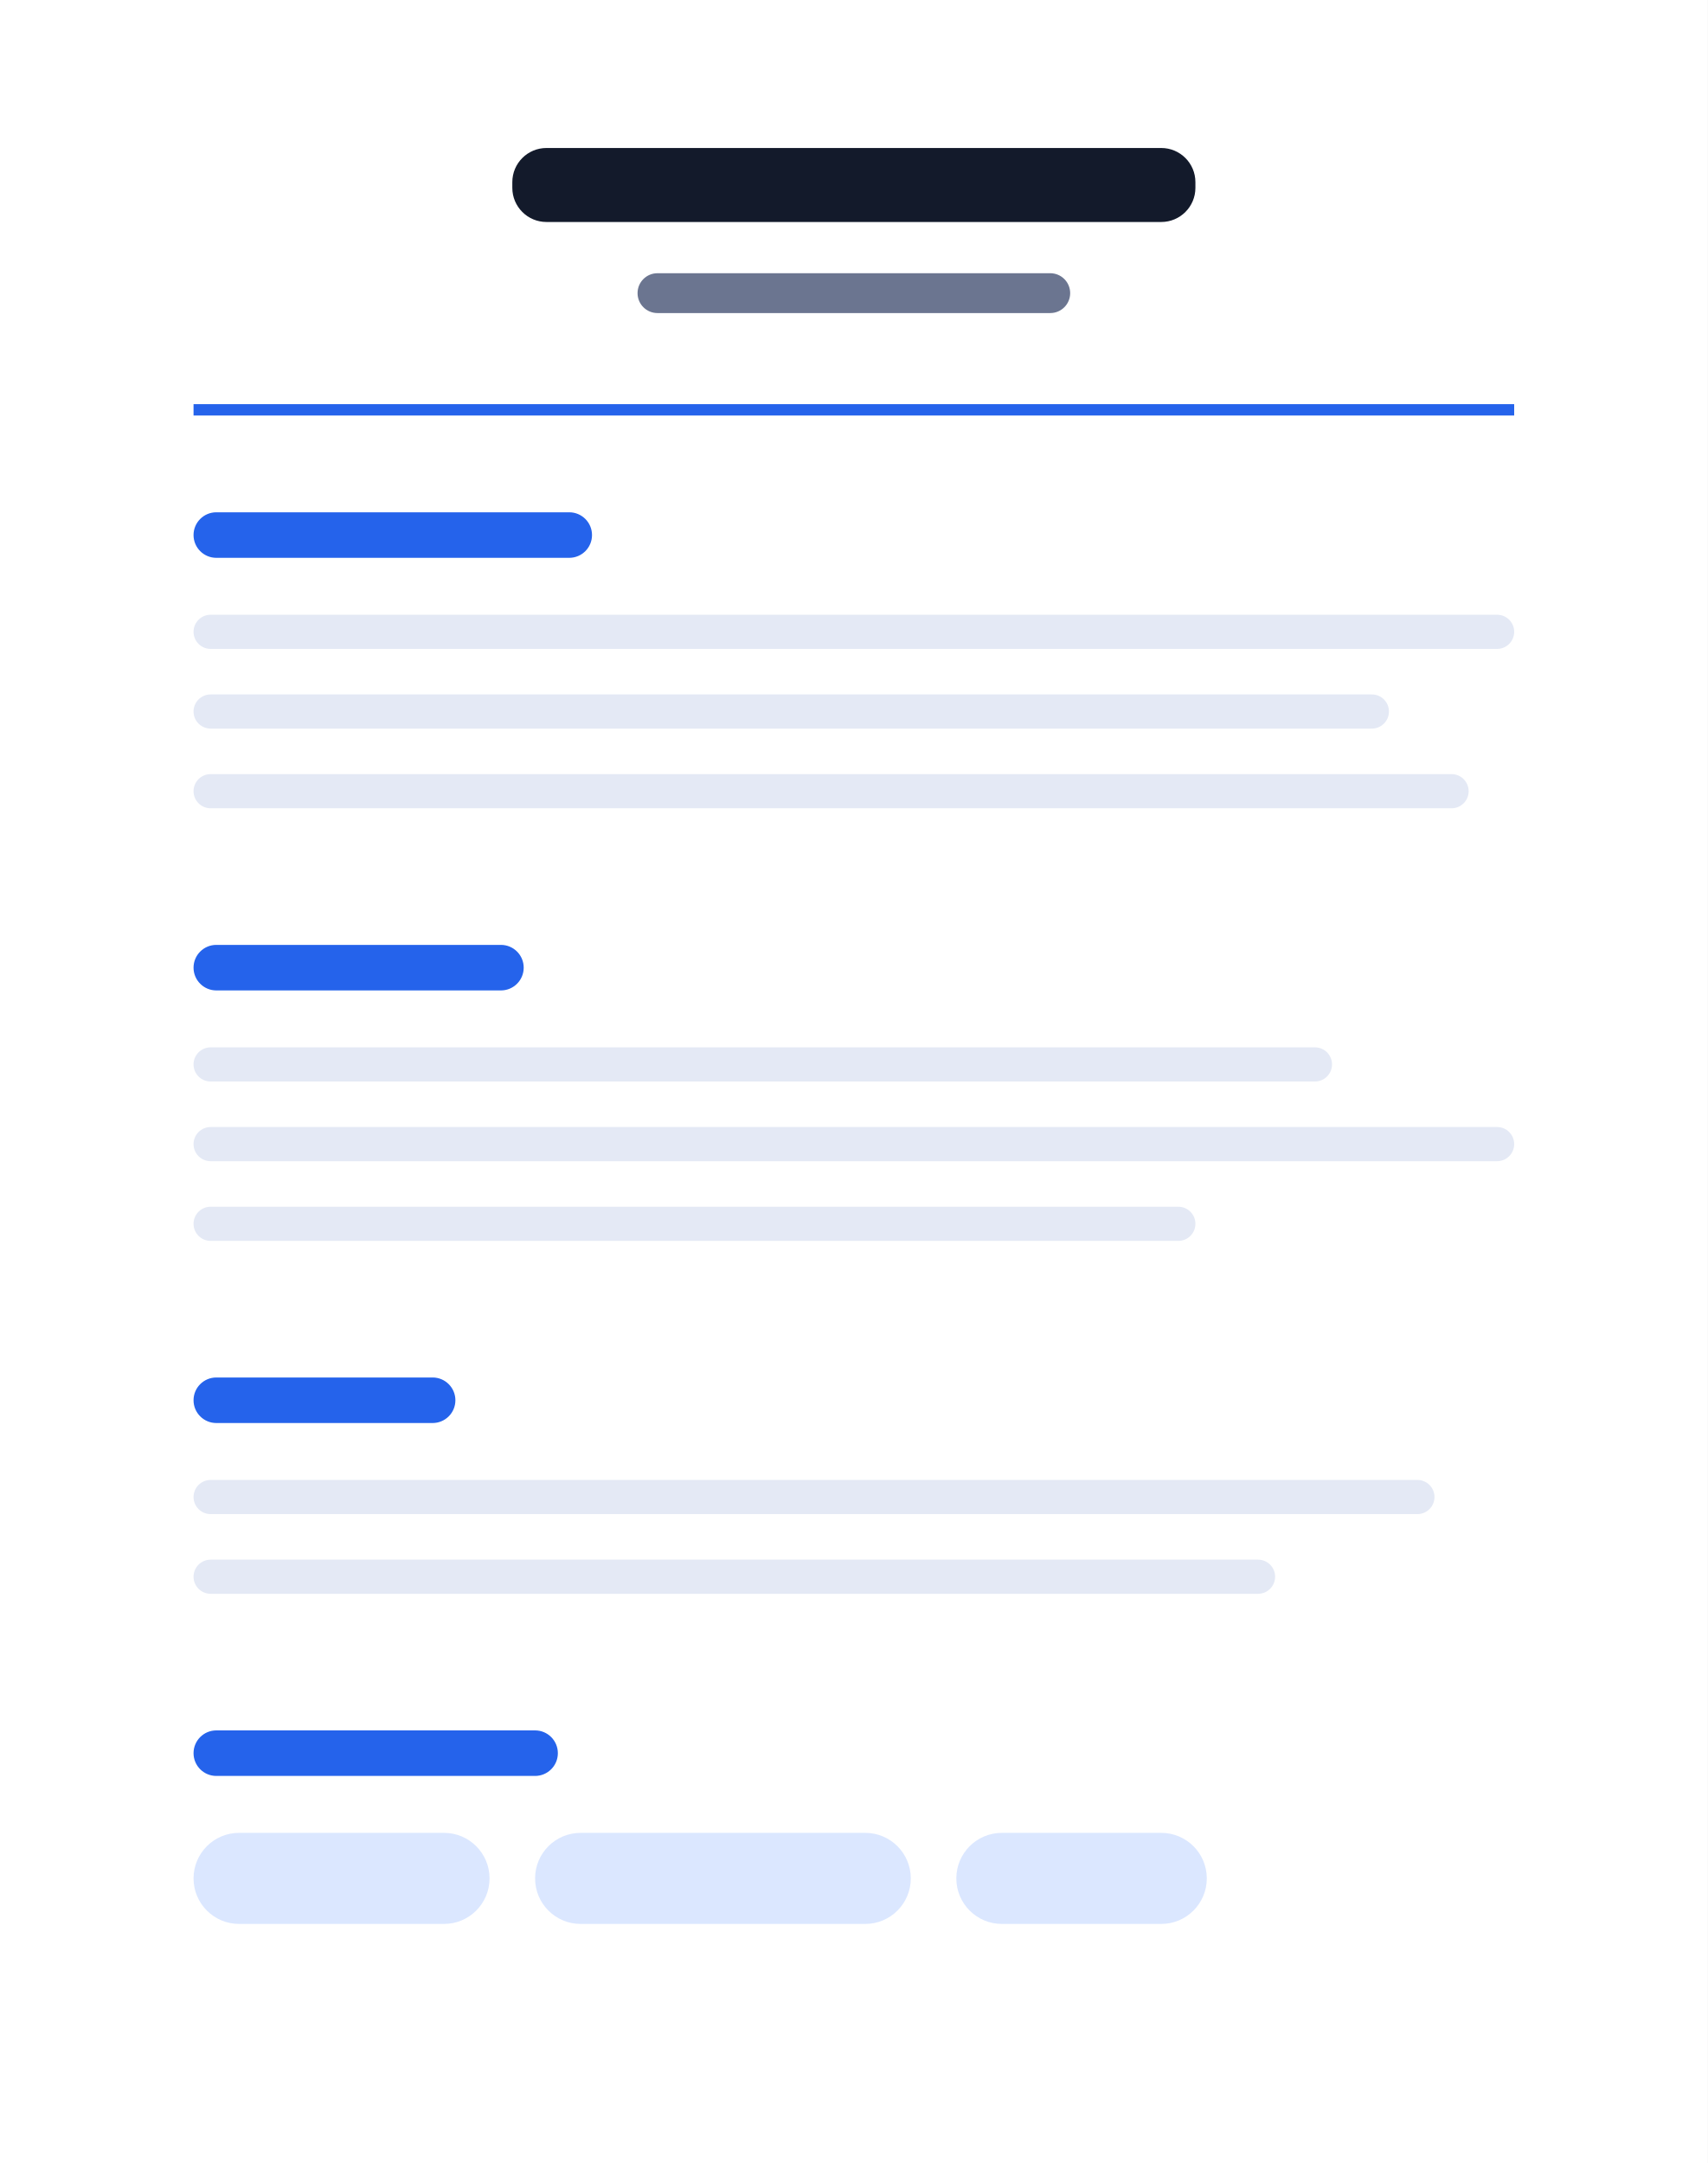
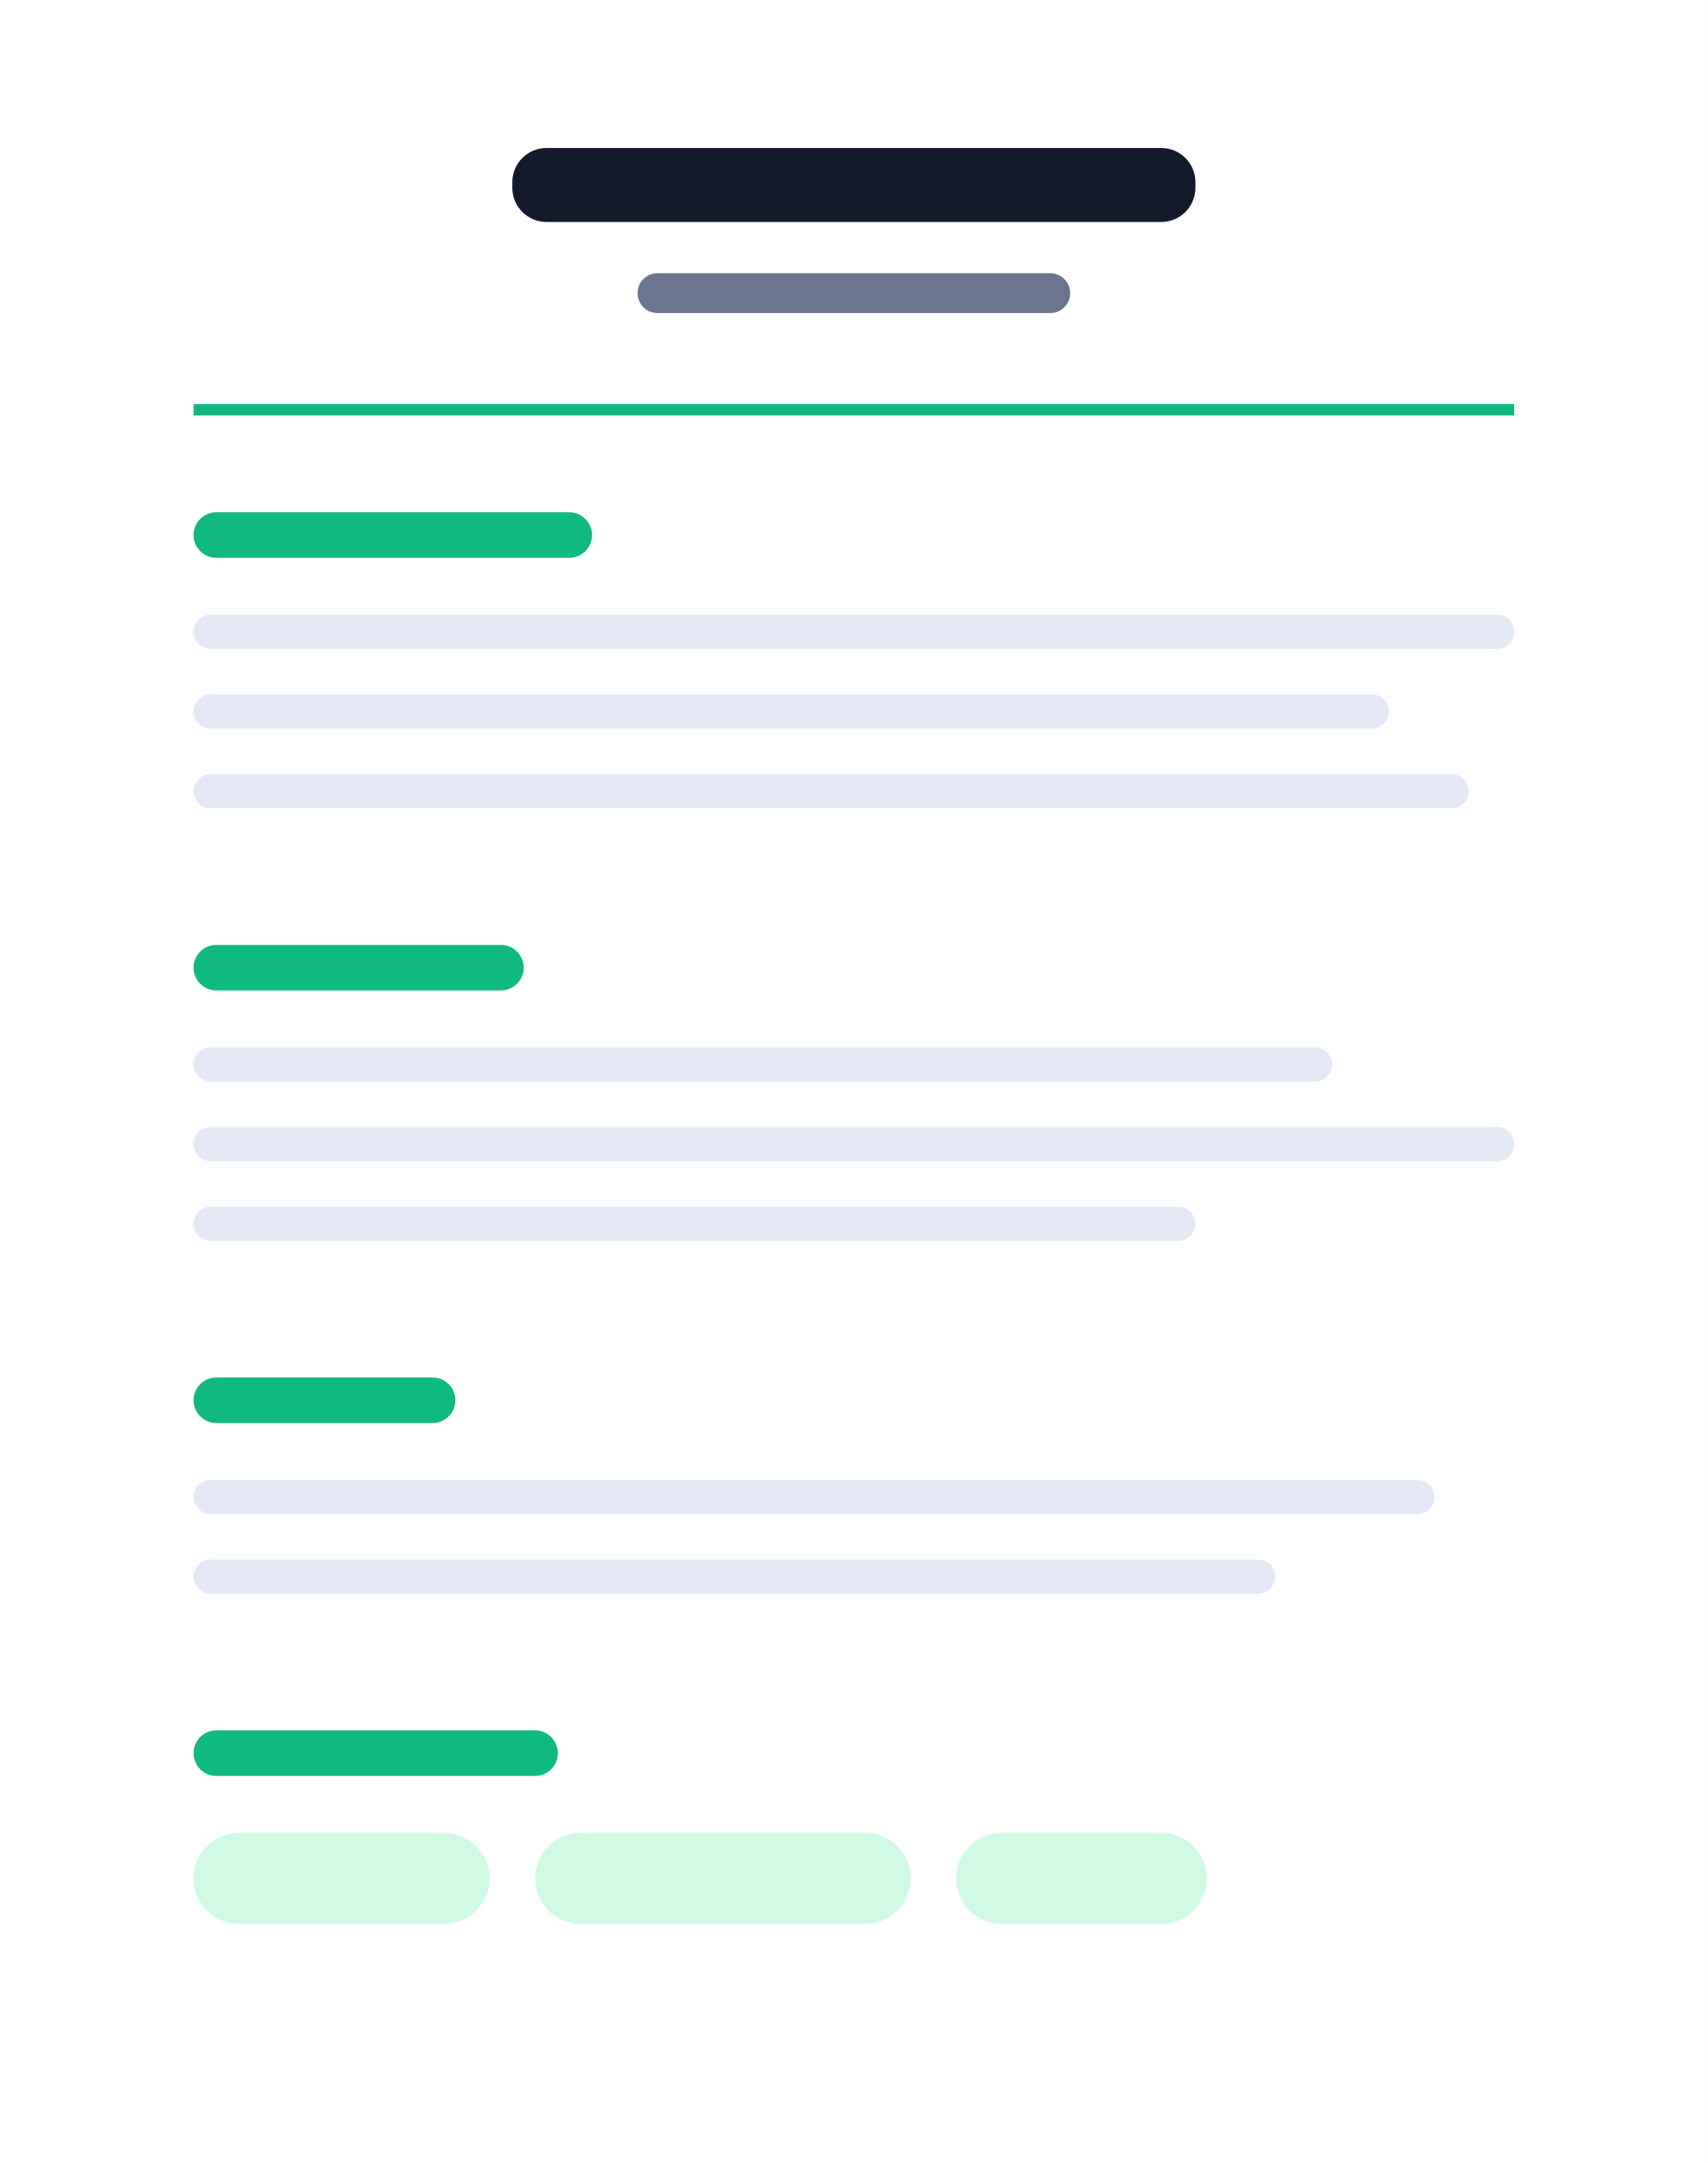
<svg xmlns="http://www.w3.org/2000/svg" viewBox="0 0 300 380" width="300" height="380" role="img" aria-label="Professional template preview">
  <rect width="300" height="380" fill="#ffffff" />
  <rect x="90" y="26" width="120" height="13" rx="6" fill="#131a2b" />
  <rect x="112" y="48" width="76" height="7" rx="3.5" fill="#6b7590" />
-   <line x1="34" y1="72" x2="266" y2="72" stroke="#2563eb" stroke-width="2" />
-   <rect x="34" y="90" width="70" height="8" rx="4" fill="#2563eb" />
+   <line x1="34" y1="72" x2="266" y2="72" stroke="#10B981" stroke-width="2" />
+   <rect x="34" y="90" width="70" height="8" rx="4" fill="#10B981" />
  <rect x="34" y="108" width="232" height="6" rx="3" fill="#e4e9f5" />
  <rect x="34" y="122" width="210" height="6" rx="3" fill="#e4e9f5" />
  <rect x="34" y="136" width="224" height="6" rx="3" fill="#e4e9f5" />
-   <rect x="34" y="166" width="58" height="8" rx="4" fill="#2563eb" />
+   <rect x="34" y="166" width="58" height="8" rx="4" fill="#10B981" />
  <rect x="34" y="184" width="200" height="6" rx="3" fill="#e4e9f5" />
  <rect x="34" y="198" width="232" height="6" rx="3" fill="#e4e9f5" />
  <rect x="34" y="212" width="176" height="6" rx="3" fill="#e4e9f5" />
-   <rect x="34" y="242" width="46" height="8" rx="4" fill="#2563eb" />
+   <rect x="34" y="242" width="46" height="8" rx="4" fill="#10B981" />
  <rect x="34" y="260" width="218" height="6" rx="3" fill="#e4e9f5" />
  <rect x="34" y="274" width="190" height="6" rx="3" fill="#e4e9f5" />
-   <rect x="34" y="304" width="64" height="8" rx="4" fill="#2563eb" />
-   <rect x="34" y="322" width="52" height="16" rx="8" fill="#dbe7ff" />
-   <rect x="94" y="322" width="66" height="16" rx="8" fill="#dbe7ff" />
-   <rect x="168" y="322" width="44" height="16" rx="8" fill="#dbe7ff" />
+   <rect x="34" y="304" width="64" height="8" rx="4" fill="#10B981" />
+   <rect x="34" y="322" width="52" height="16" rx="8" fill="#D1FAE5" />
+   <rect x="94" y="322" width="66" height="16" rx="8" fill="#D1FAE5" />
+   <rect x="168" y="322" width="44" height="16" rx="8" fill="#D1FAE5" />
</svg>
